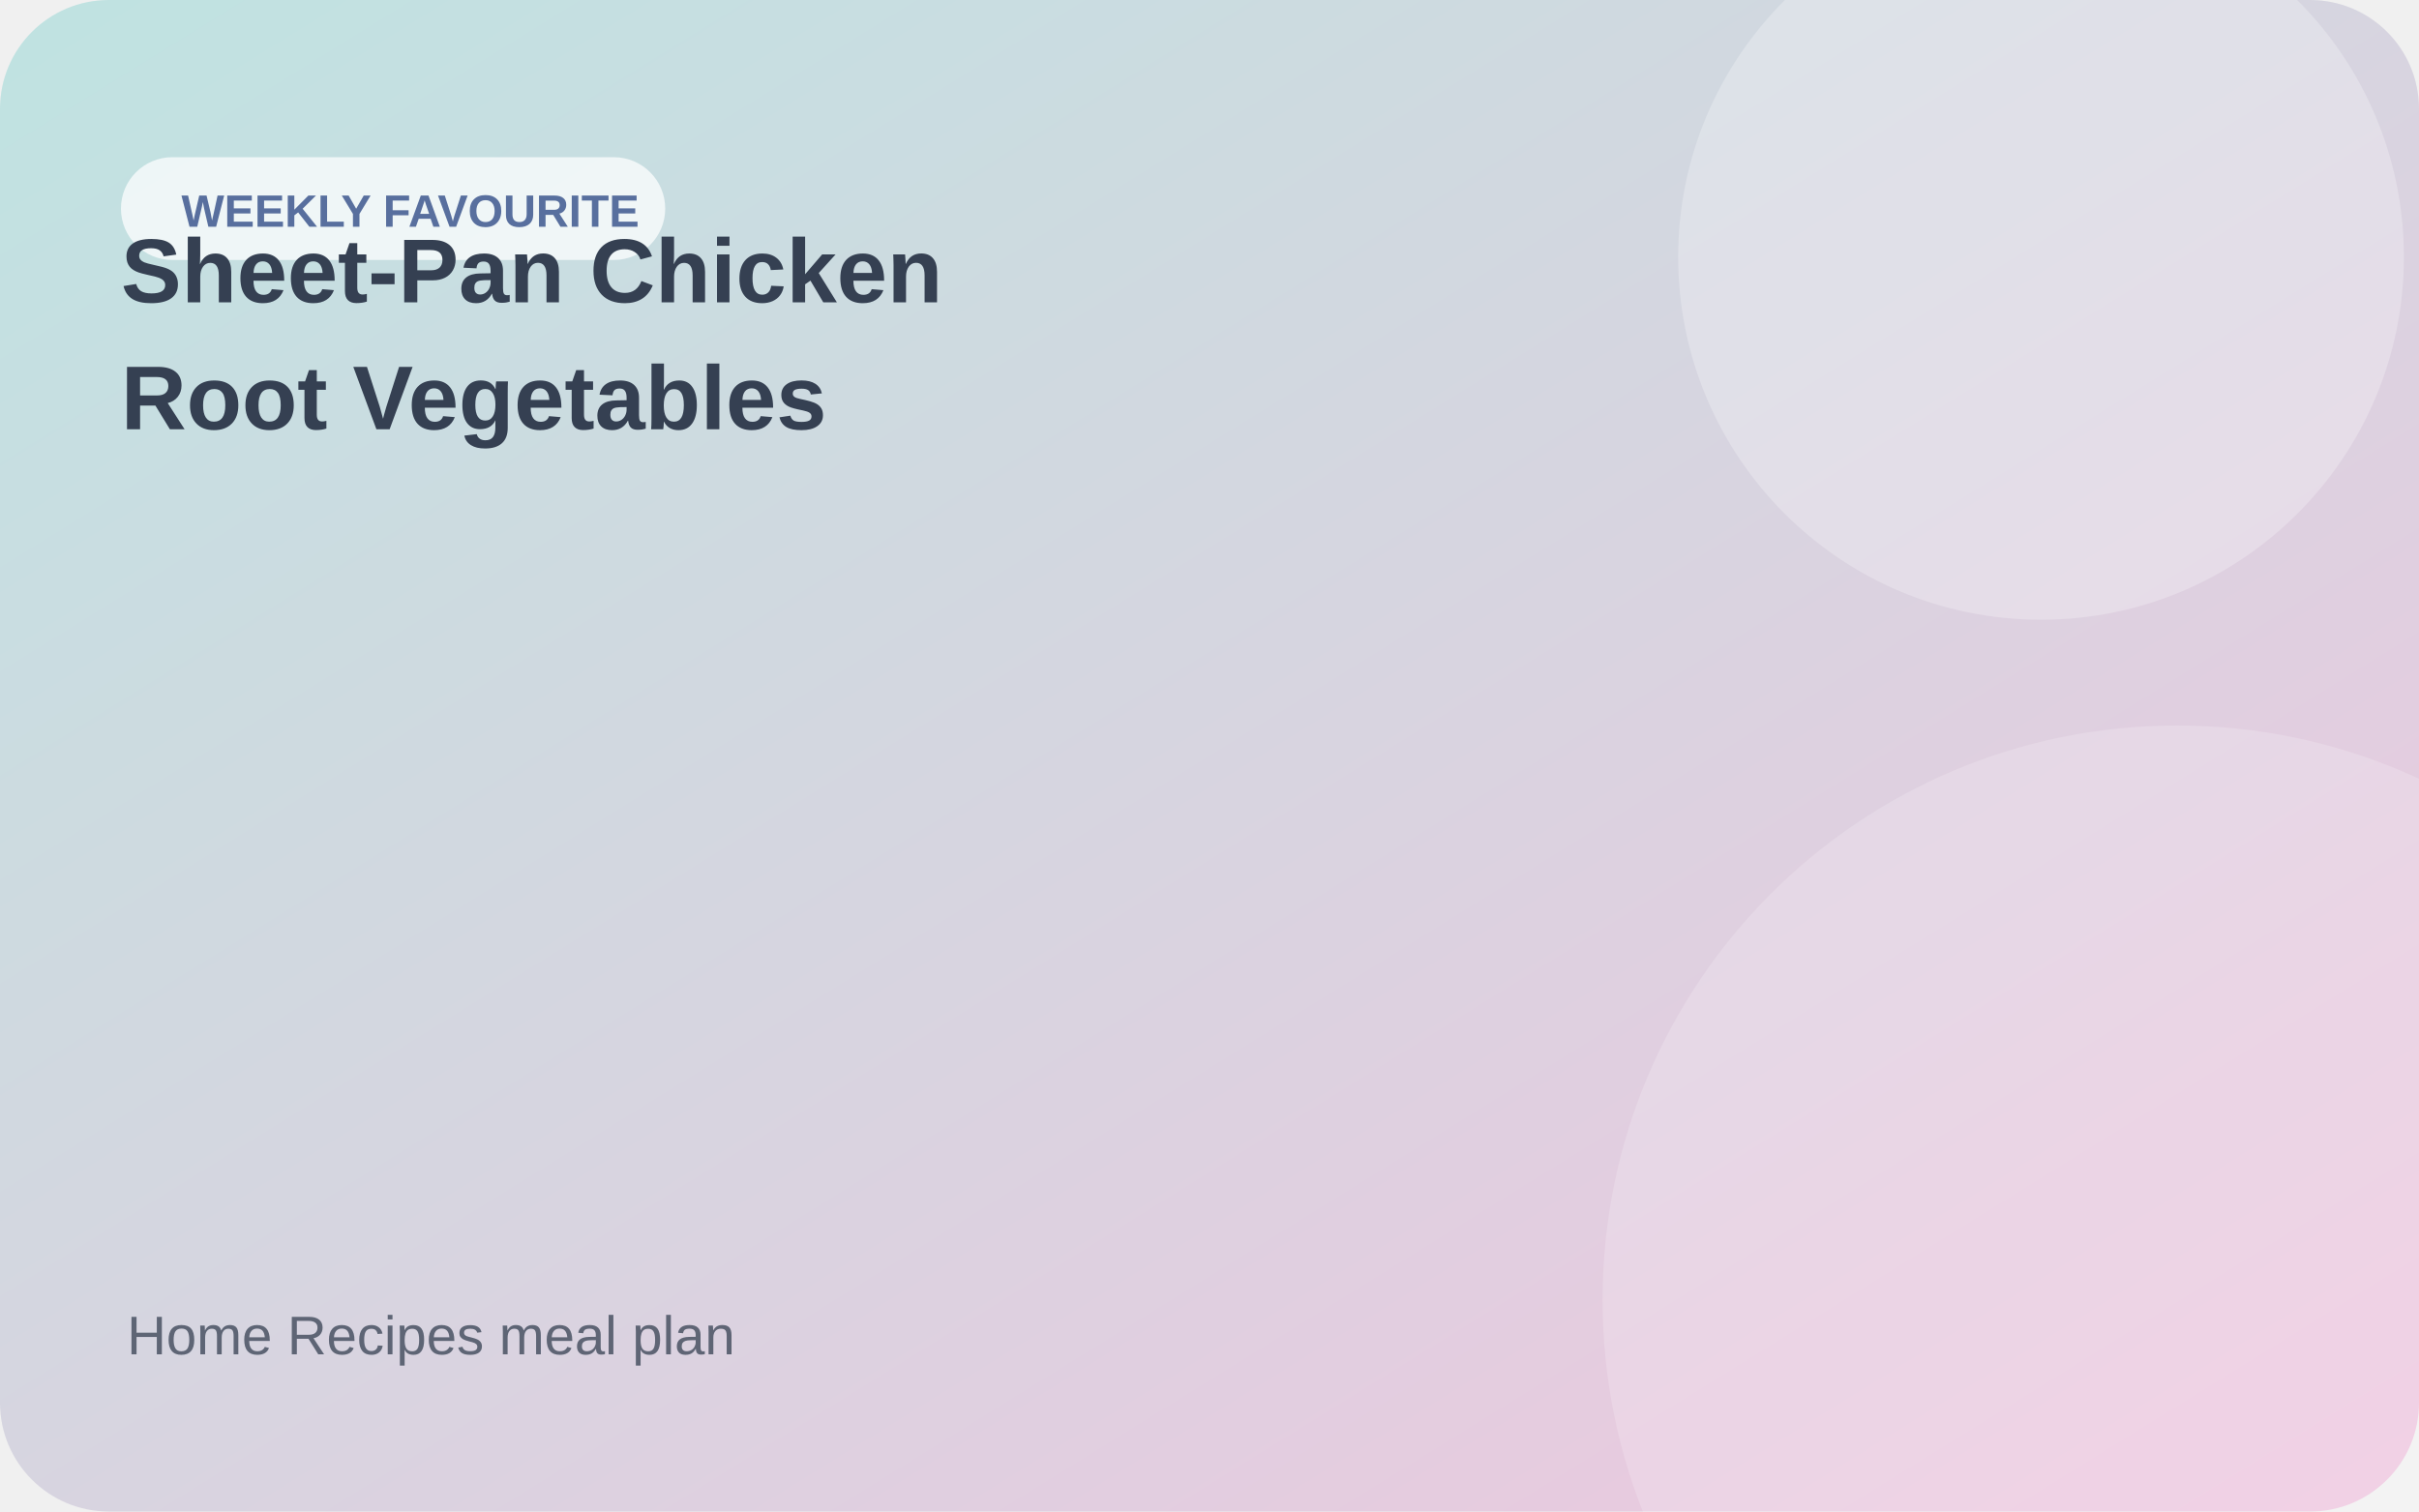
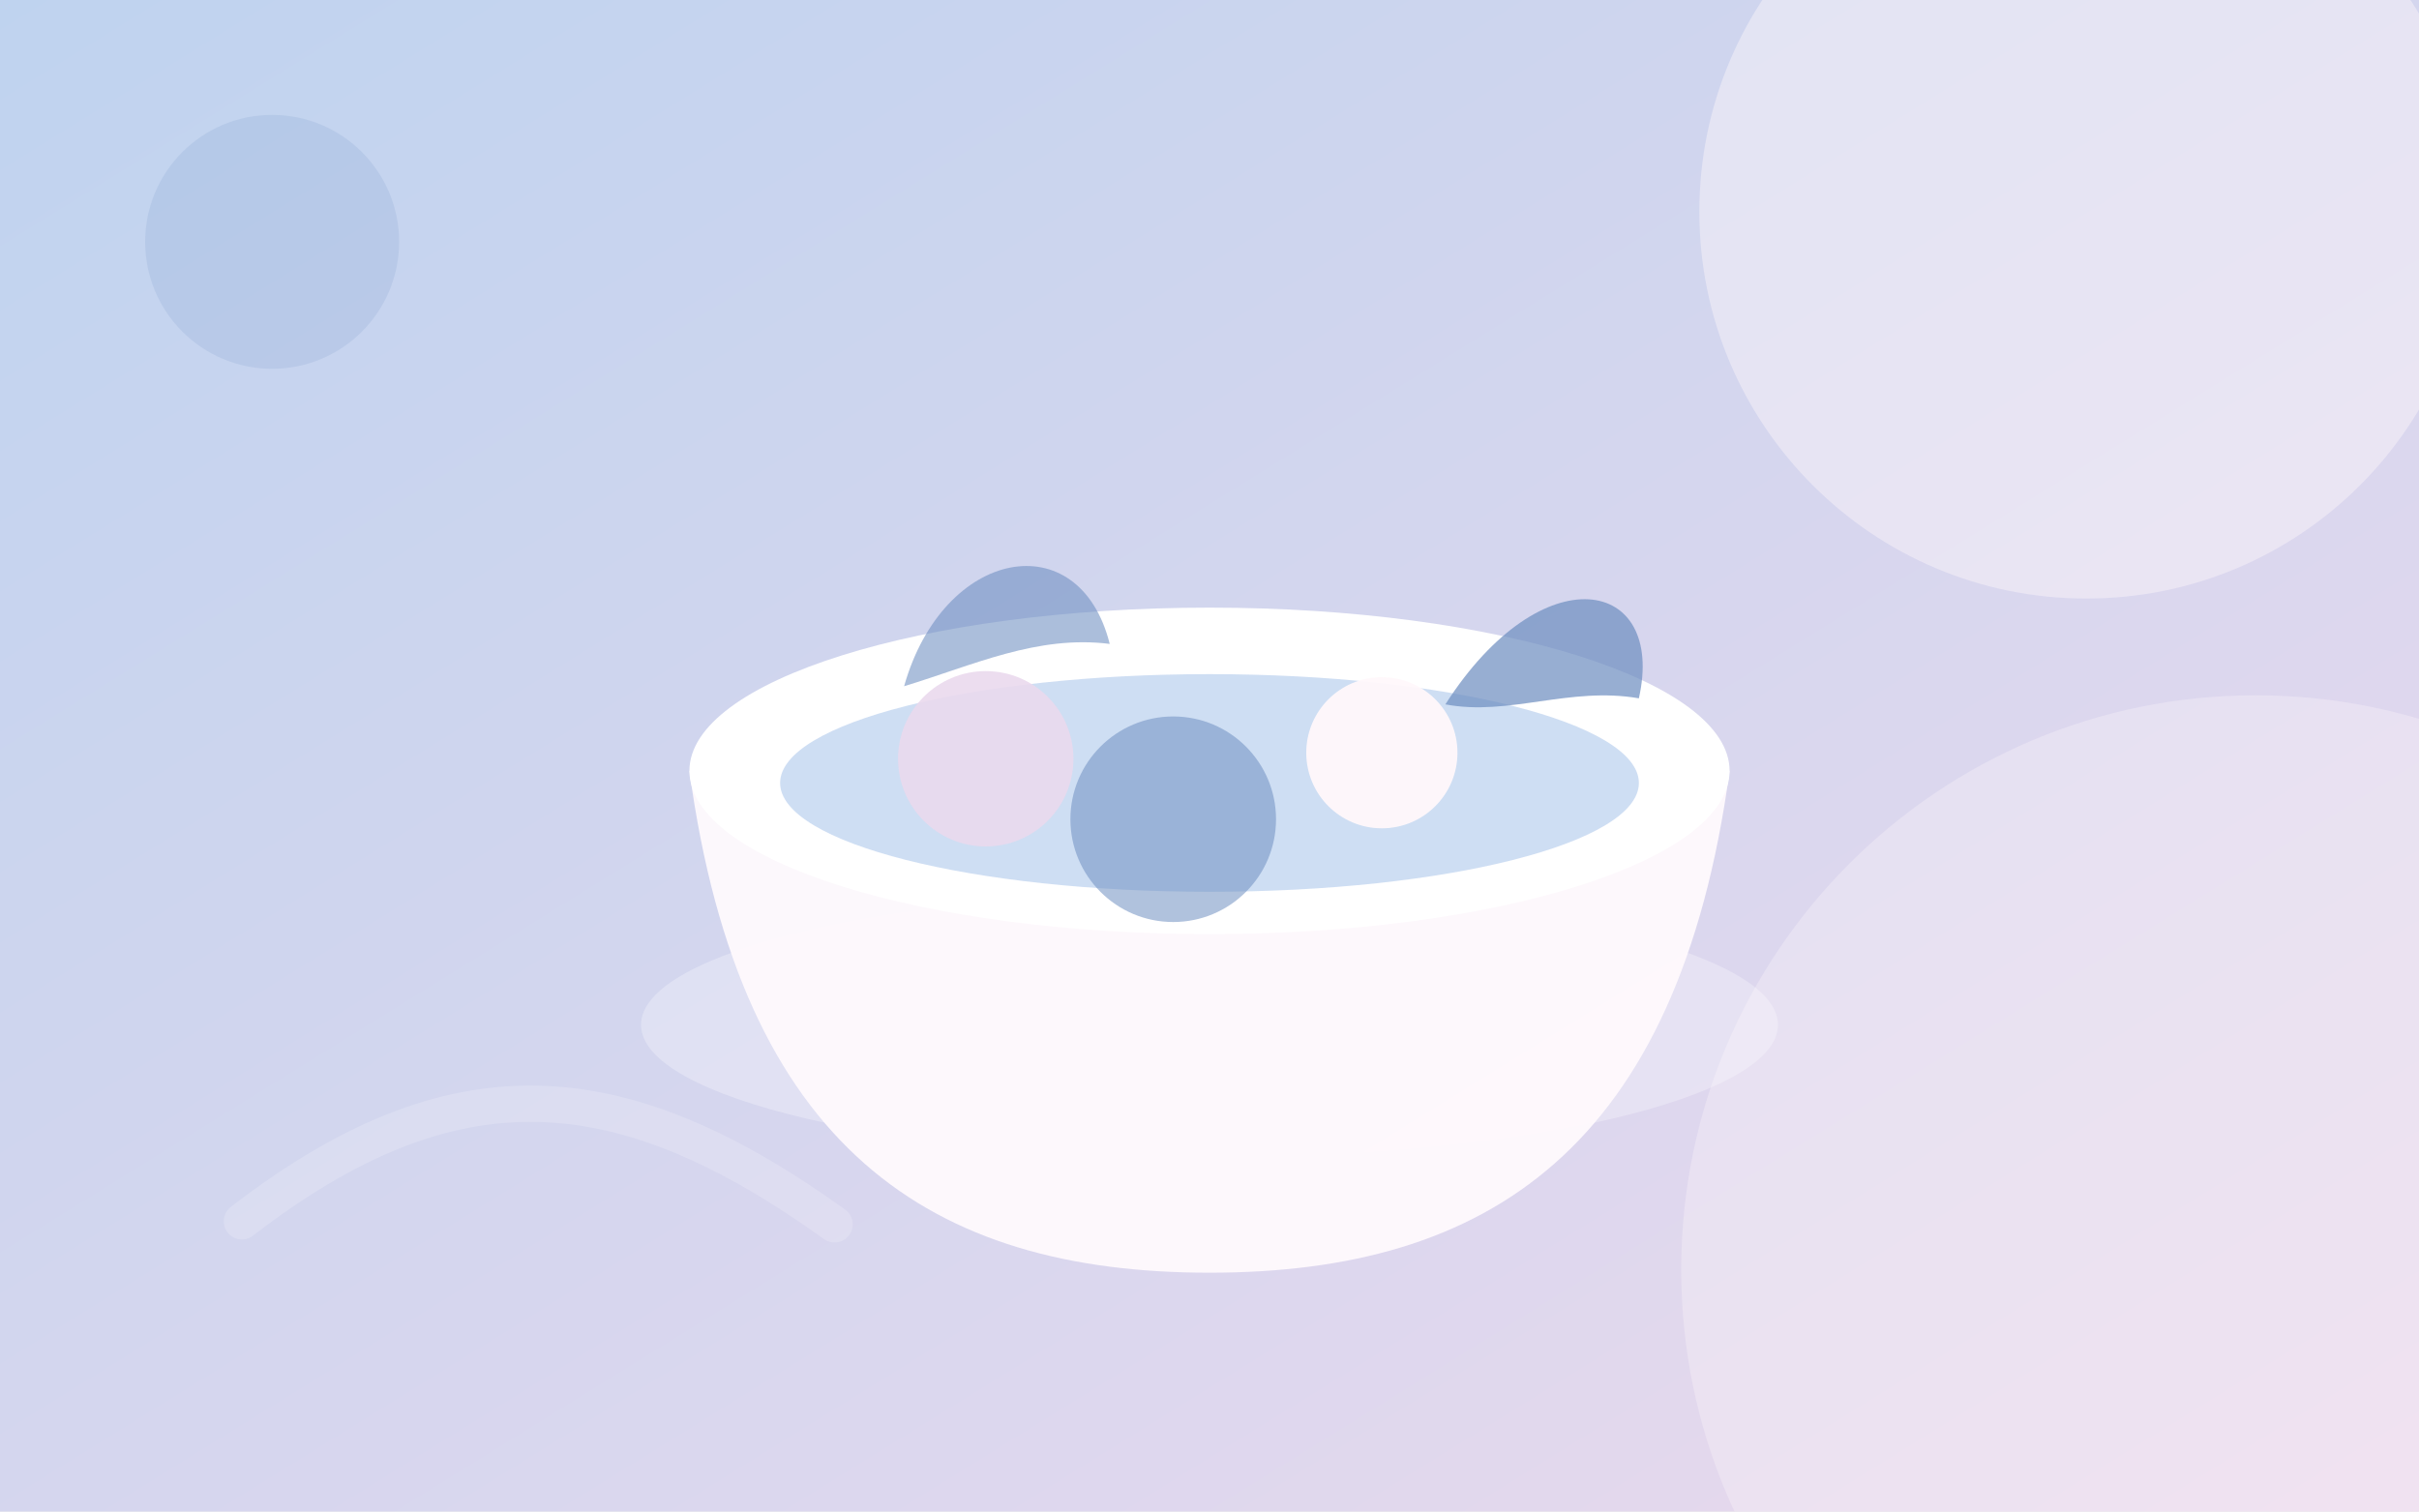
- <svg xmlns="http://www.w3.org/2000/svg" viewBox="0 0 800 500" role="img" aria-label="Sheet-Pan Chicken Root Vegetables">
+ <svg xmlns="http://www.w3.org/2000/svg" viewBox="0 0 800 500" preserveAspectRatio="xMidYMid slice" role="img" aria-label="Decorative recipe cover">
  <defs>
-     <linearGradient id="g" x1="0" x2="1" y1="0" y2="1">
-       <stop stop-color="#bfe3e1" />
-       <stop offset="1" stop-color="#efc6df" />
+     <linearGradient id="g" x1="0" y1="0" x2="1" y2="1">
+       <stop stop-color="#bfd3ef" />
+       <stop offset="1" stop-color="#ead9ed" />
    </linearGradient>
  </defs>
-   <rect width="800" height="500" rx="36" fill="url(#g)" />
-   <circle cx="675" cy="85" r="120" fill="#fff" opacity=".25" />
-   <circle cx="720" cy="430" r="190" fill="#fff" opacity=".18" />
-   <rect x="40" y="52" width="180" height="34" rx="17" fill="#fff" opacity=".72" />
-   <text x="60" y="75" font-family="Arial, sans-serif" font-size="15" font-weight="700" fill="#586f9e">WEEKLY FAVOURITE</text>
-   <text x="40" y="100" font-family="Arial, sans-serif" font-size="30" font-weight="700" fill="#354052">Sheet-Pan Chicken</text>
-   <text x="40" y="142" font-family="Arial, sans-serif" font-size="30" font-weight="700" fill="#354052">Root Vegetables</text>
-   <text x="42" y="448" font-family="Arial, sans-serif" font-size="18" fill="#354052" opacity=".75">Home Recipes meal plan</text>
+   <rect width="800" height="500" fill="url(#g)" />
+   <circle cx="690" cy="70" r="128" fill="#fff8fb" opacity=".42" />
+   <circle cx="746" cy="420" r="190" fill="#fff8fb" opacity=".30" />
+   <circle cx="90" cy="80" r="42" fill="#6f8fc1" opacity=".16" />
+   <g transform="translate(400 275)">
+     <ellipse cx="0" cy="64" rx="188" ry="44" fill="#ffffff" opacity=".28" />
+     <path d="M-172,-20 C-155,105 -92,146 0,146 C92,146 155,105 172,-20 Z" fill="#fffafd" opacity=".94" />
+     <ellipse cx="0" cy="-20" rx="172" ry="54" fill="#ffffff" />
+     <ellipse cx="0" cy="-16" rx="142" ry="36" fill="#bfd3ef" opacity=".76" />
+     <circle cx="-74" cy="-24" r="29" fill="#ead9ed" opacity=".9" />
+     <circle cx="-12" cy="-4" r="34" fill="#6f8fc1" opacity=".55" />
+     <circle cx="57" cy="-26" r="25" fill="#fff8fb" opacity=".95" />
+     <path d="M78,-42 C110,-92 151,-84 142,-44 C119,-48 99,-38 78,-42Z" fill="#6f8fc1" opacity=".72" />
+     <path d="M-101,-48 C-88,-94 -43,-102 -33,-62 C-57,-65 -78,-55 -101,-48Z" fill="#6f8fc1" opacity=".58" />
+   </g>
+   <path d="M80 404 C150 350 205 354 276 405" fill="none" stroke="#fff" stroke-width="12" stroke-linecap="round" opacity=".18" />
</svg>
